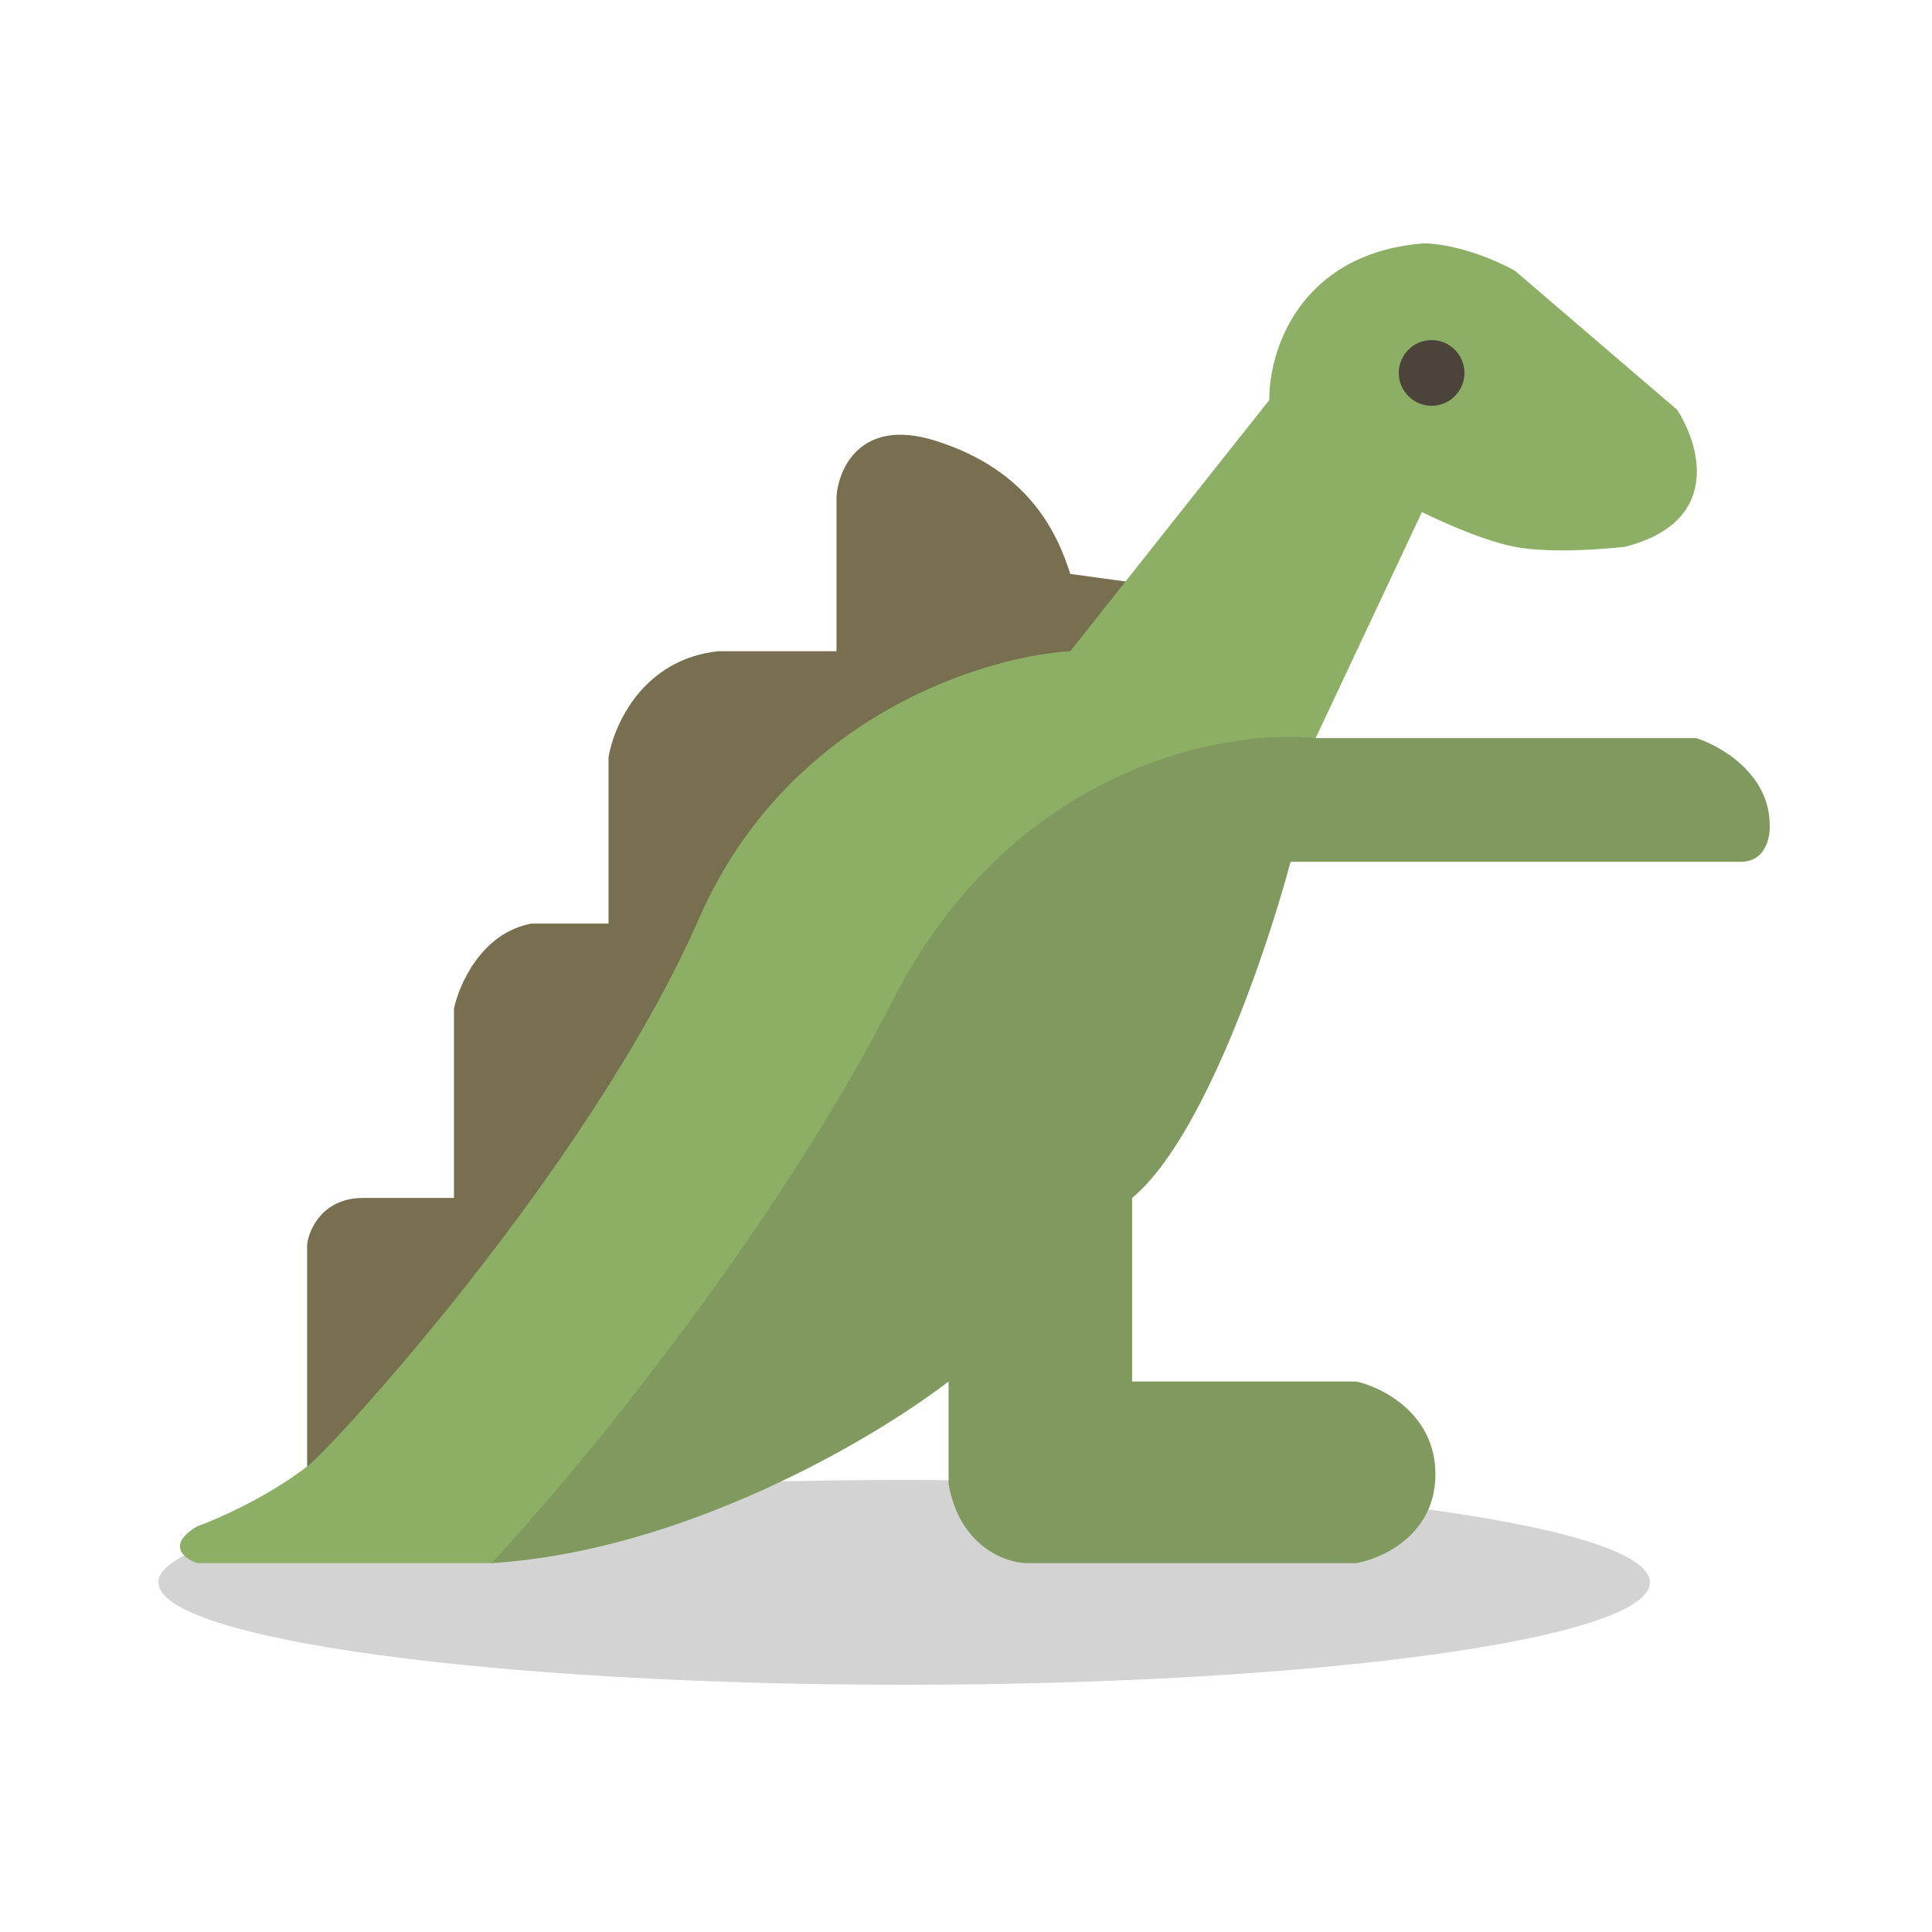
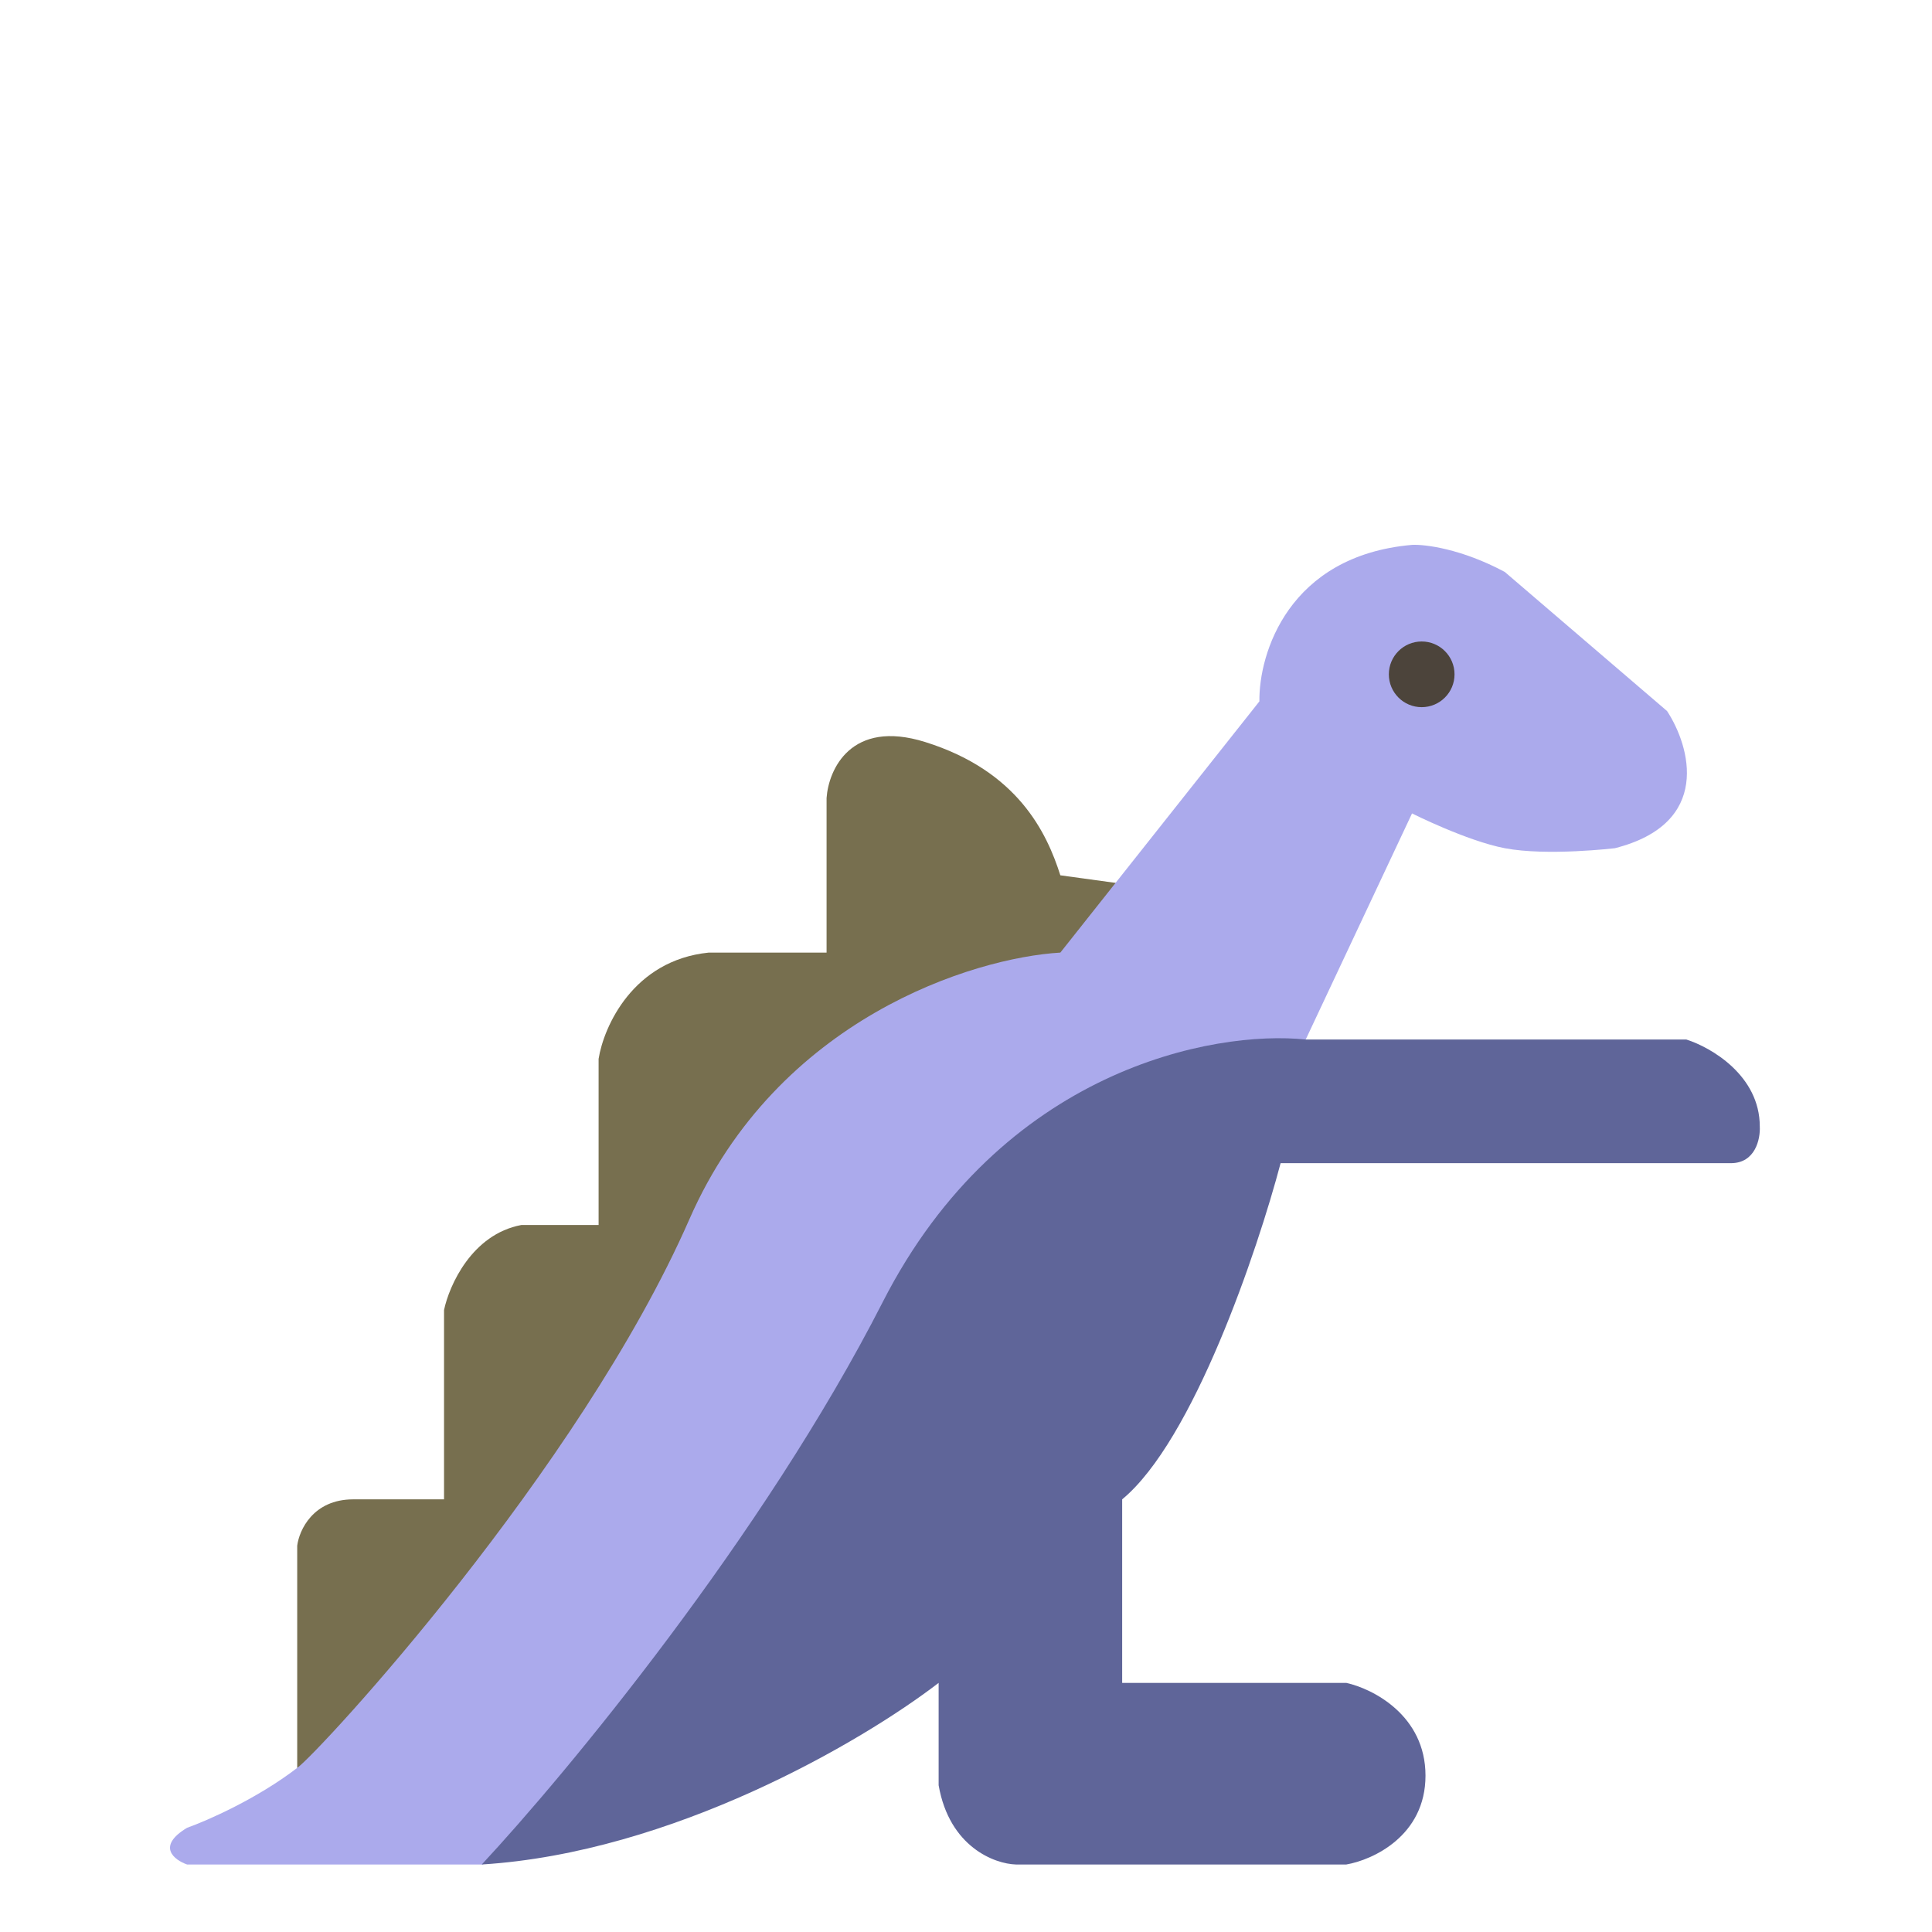
<svg xmlns="http://www.w3.org/2000/svg" width="500" height="500" viewBox="0 0 500 500" fill="none">
-   <ellipse cx="193" cy="26.5" rx="193" ry="26.5" transform="matrix(-1 0 0 1 427 383.015)" fill="#D3D3D3" />
-   <path d="M79.486 322.03V379.53C92.153 382.696 117.886 388.63 119.486 387.03C121.086 385.43 242.153 229.696 302.486 152.03L276.986 148.53C273.486 137.53 265.986 121.53 241.986 114.03C222.786 108.03 216.986 121.196 216.486 128.53V168.53H185.986C166.386 170.53 158.819 187.696 157.486 196.03V239.03H137.486C124.686 241.43 118.819 254.696 117.486 261.03V310.03H93.986C83.586 310.03 79.986 318.03 79.486 322.03Z" fill="#776F4F" />
-   <path d="M340.486 191.03L368 132.515C368 132.515 382.168 139.634 392 141.515C402.932 143.606 420.5 141.515 420.5 141.515C445.7 135.115 440 115.182 434 106.015L392 70.015C380.8 64.015 371.333 62.848 368 63.015C336 65.815 328.333 91.181 328.5 103.515L276.986 168.53C254.486 169.863 203.786 185.53 180.986 237.53C152.486 302.53 84.986 375.642 79.486 379.53C69.086 387.53 56.153 393.196 50.986 395.03C42.986 399.83 47.653 403.363 50.986 404.53H127.486L245.986 332.53L331.986 207.03L340.486 191.03Z" fill="#8CAE65" />
-   <path d="M439 191.03H340.486C316.819 188.53 261.786 198.63 230.986 259.03C200.186 319.43 148.993 381.196 127.247 404.53C176.423 401.464 225.435 372.942 245.486 357.53V384.03C248.286 400.03 259.986 404.363 265.486 404.53H350.986C357.819 403.363 371.486 397.13 371.486 381.53C371.486 365.93 357.819 359.03 350.986 357.53H292.986V310.03C311.386 294.83 327.986 245.696 333.986 223.03H450.5C456.9 223.03 458.167 216.696 458 213.53C458 200.33 445.333 193.03 439 191.03Z" fill="#80995F" />
-   <circle cx="8.5" cy="8.5" r="8.5" transform="matrix(-1 0 0 1 379 88.0149)" fill="#4C443B" />
+   <path d="M76.917 400.03V457.53C89.584 460.696 115.317 466.63 116.917 465.03C118.517 463.43 239.584 307.696 299.917 230.03L274.417 226.53C270.917 215.53 263.417 199.53 239.417 192.03C220.217 186.03 214.417 199.196 213.917 206.53V246.53H183.417C163.817 248.53 156.25 265.696 154.917 274.03V317.03H134.917C122.117 319.43 116.25 332.696 114.917 339.03V388.03H91.417C81.017 388.03 77.417 396.03 76.917 400.03Z" fill="#776F4F" />
+   <path d="M337.917 269.03L365.431 210.515C365.431 210.515 379.599 217.634 389.431 219.515C400.363 221.606 417.931 219.515 417.931 219.515C443.131 213.115 437.431 193.182 431.431 184.015L389.431 148.015C378.231 142.015 368.764 140.848 365.431 141.015C333.431 143.815 325.764 169.182 325.931 181.515L274.417 246.53C251.917 247.863 201.217 263.53 178.417 315.53C149.917 380.53 82.417 453.642 76.917 457.53C66.517 465.53 53.584 471.196 48.417 473.03C40.417 477.83 45.084 481.363 48.417 482.53H124.917L243.417 410.53L329.417 285.03L337.917 269.03Z" fill="#ABAAEC" />
+   <path d="M436.431 269.03H337.917C314.25 266.53 259.217 276.63 228.417 337.03C197.617 397.43 146.424 459.196 124.678 482.53C173.854 479.464 222.866 450.942 242.917 435.53V462.03C245.717 478.03 257.417 482.363 262.917 482.53H348.417C355.25 481.363 368.917 475.13 368.917 459.53C368.917 443.93 355.25 437.03 348.417 435.53H290.417V388.03C308.817 372.83 325.417 323.696 331.417 301.03H447.931C454.331 301.03 455.598 294.696 455.431 291.53C455.431 278.33 442.764 271.03 436.431 269.03Z" fill="#5F6599" />
+   <circle cx="8.5" cy="8.5" r="8.5" transform="matrix(-1 0 0 1 376.431 166.015)" fill="#4C443B" />
</svg>
